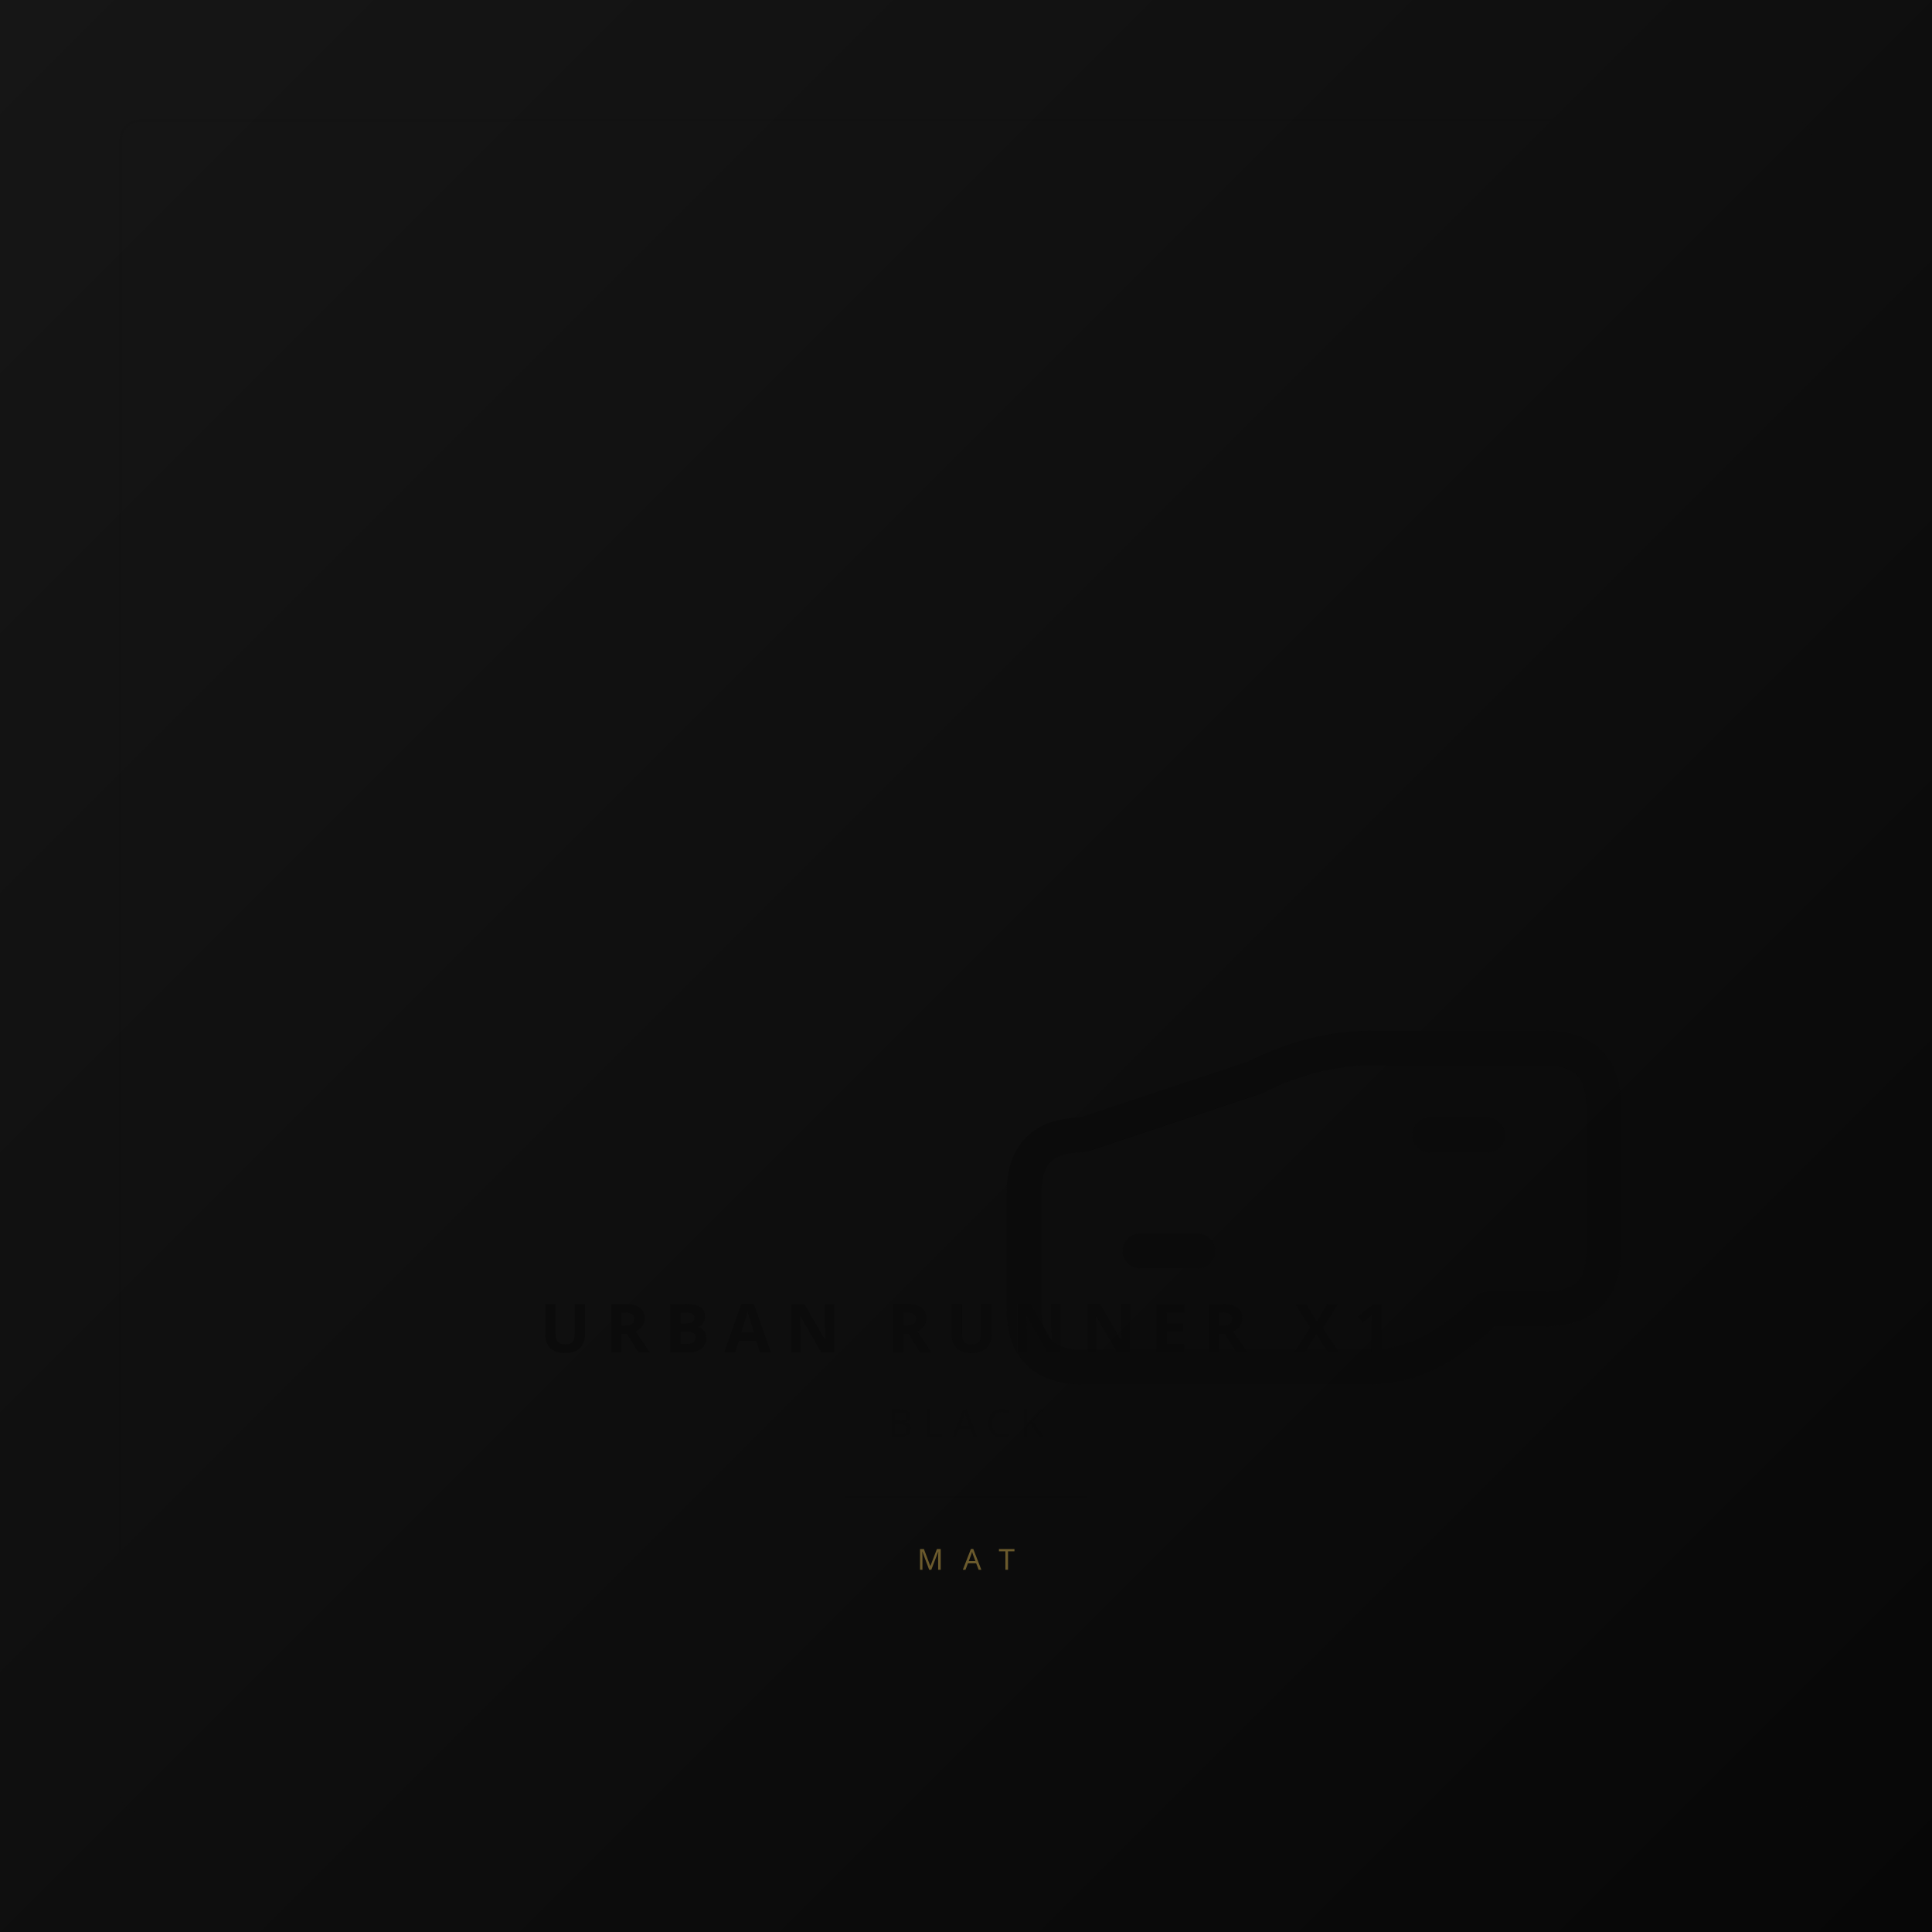
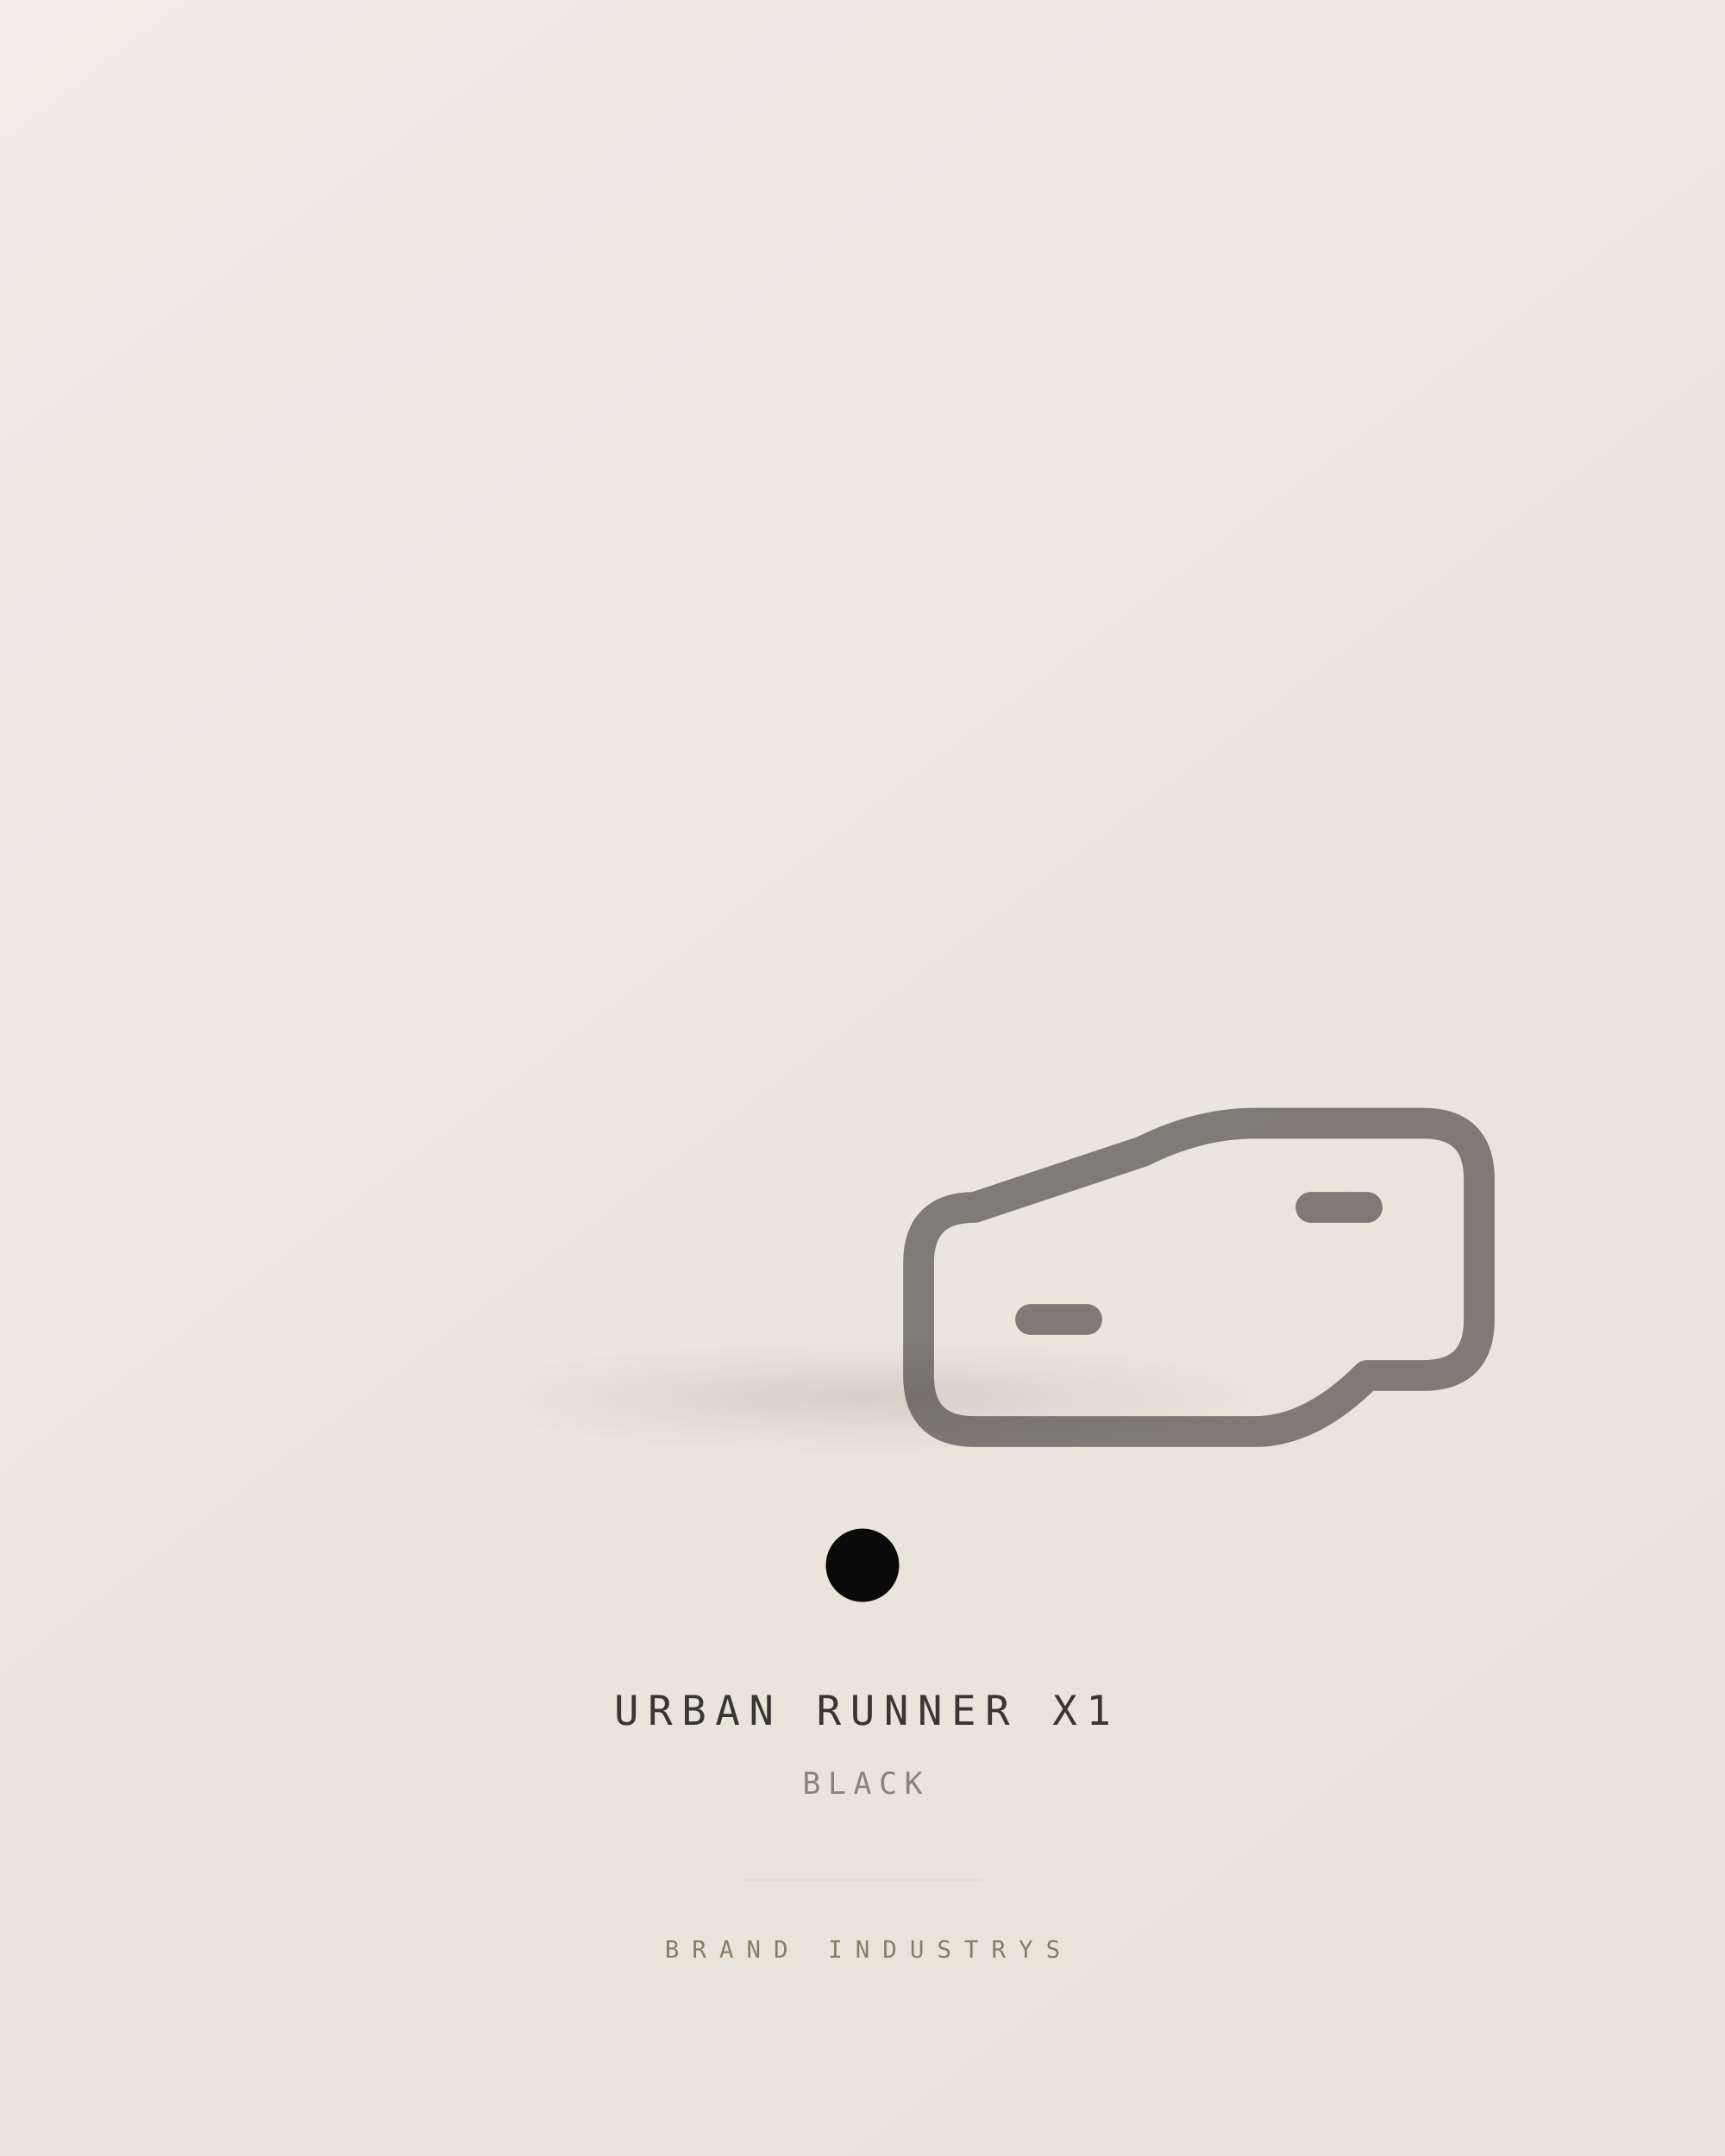
- <svg xmlns="http://www.w3.org/2000/svg" width="800" height="800" viewBox="0 0 800 800">
+ <svg xmlns="http://www.w3.org/2000/svg" width="800" height="1000" viewBox="0 0 800 1000">
  <defs>
-     <linearGradient id="bg" x1="0" y1="0" x2="1" y2="1">
-       <stop offset="0%" stop-color="rgb(22,22,22)" />
-       <stop offset="100%" stop-color="rgb(7,7,7)" />
+     <linearGradient id="bg" x1="0" y1="0" x2="0.6" y2="1">
+       <stop offset="0%" stop-color="#f2eee7" />
+       <stop offset="100%" stop-color="#e8e2d8" />
    </linearGradient>
-     <linearGradient id="accent" x1="0" y1="0" x2="0" y2="1">
-       <stop offset="0%" stop-color="#0a0a0a" stop-opacity="0.9" />
-       <stop offset="100%" stop-color="#0a0a0a" stop-opacity="0.6" />
-     </linearGradient>
+     <radialGradient id="pool" cx="0.5" cy="0.5" r="0.5">
+       <stop offset="0%" stop-color="#14110e" stop-opacity="0.10" />
+       <stop offset="100%" stop-color="#14110e" stop-opacity="0" />
+     </radialGradient>
  </defs>
-   <rect width="800" height="800" fill="url(#bg)" />
-   <rect x="50" y="50" width="700" height="700" rx="8" fill="none" stroke="#0a0a0a" stroke-opacity="0.1" stroke-width="1" />
-   <g transform="translate(400,350) scale(12)" stroke="#0a0a0a" stroke-width="1.2" stroke-linecap="round" stroke-linejoin="round" fill="none" opacity="0.7">
+   <rect width="800" height="1000" fill="url(#bg)" />
+   <ellipse cx="400" cy="648" rx="190" ry="26" fill="url(#pool)" />
+   <g transform="translate(400,430) scale(13)" stroke="#14110e" stroke-opacity="0.5" stroke-width="1.1" stroke-linecap="round" stroke-linejoin="round" fill="none">
    <path d="M4 18 Q2 18 2 16 L2 12 Q2 10 4 10 L10 8 Q12 7 14 7 L20 7 Q22 7 22 9 L22 14 Q22 16 20 16 L18 16 Q16 18 14 18 Z M6 14 L8 14 M16 10 L18 10" />
  </g>
-   <text x="400" y="560" text-anchor="middle" font-family="system-ui,sans-serif" font-size="28" font-weight="600" letter-spacing="6" fill="#0a0a0a" opacity="0.8">URBAN RUNNER X1</text>
-   <text x="400" y="595" text-anchor="middle" font-family="system-ui,sans-serif" font-size="16" letter-spacing="4" fill="#0a0a0a" opacity="0.4">BLACK</text>
-   <line x1="350" y1="620" x2="450" y2="620" stroke="#0a0a0a" stroke-opacity="0.15" stroke-width="1" />
-   <text x="400" y="650" text-anchor="middle" font-family="system-ui,sans-serif" font-size="12" letter-spacing="8" fill="#c9a84c" opacity="0.5">MAT</text>
+   <circle cx="400" cy="726" r="17" fill="#0a0a0a" stroke="none" stroke-width="1" />
+   <text x="400" y="800" text-anchor="middle" font-family="ui-monospace,SFMono-Regular,monospace" font-size="19" letter-spacing="4.2" fill="#14110e" fill-opacity="0.82">URBAN RUNNER X1</text>
+   <text x="400" y="832" text-anchor="middle" font-family="ui-monospace,SFMono-Regular,monospace" font-size="14" letter-spacing="3.4" fill="#14110e" fill-opacity="0.45">BLACK</text>
+   <line x1="345" y1="872" x2="455" y2="872" stroke="#e2dcd2" stroke-width="1" />
+   <text x="400" y="908" text-anchor="middle" font-family="ui-monospace,SFMono-Regular,monospace" font-size="11" letter-spacing="6" fill="#8a7b68">BRAND INDUSTRYS</text>
</svg>
